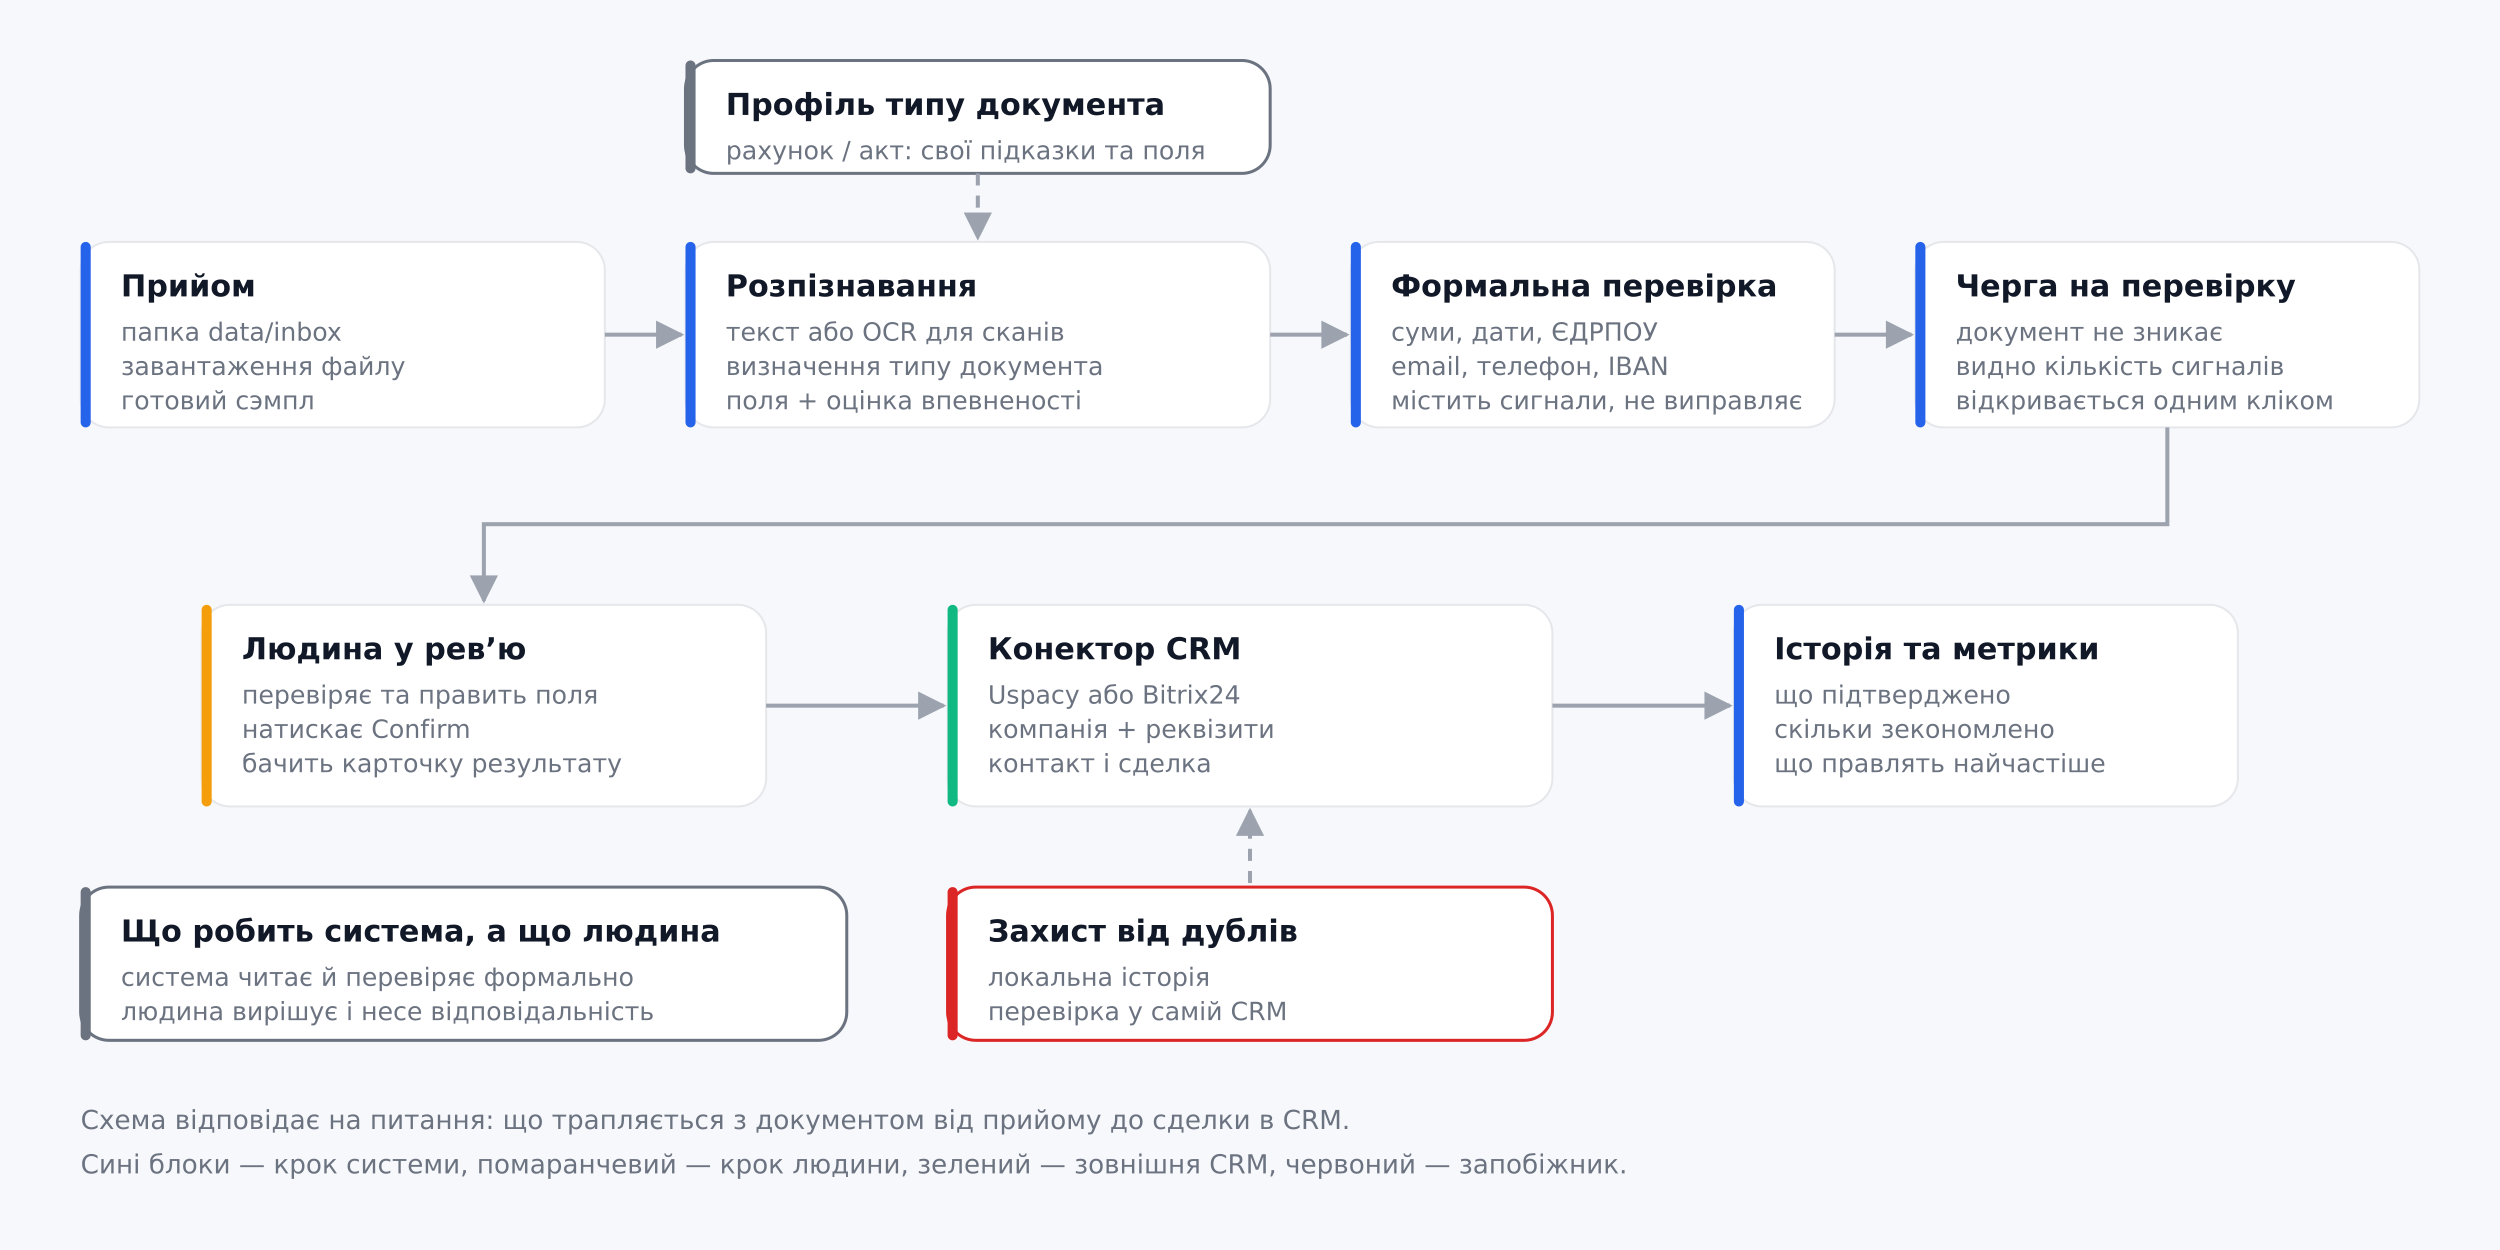
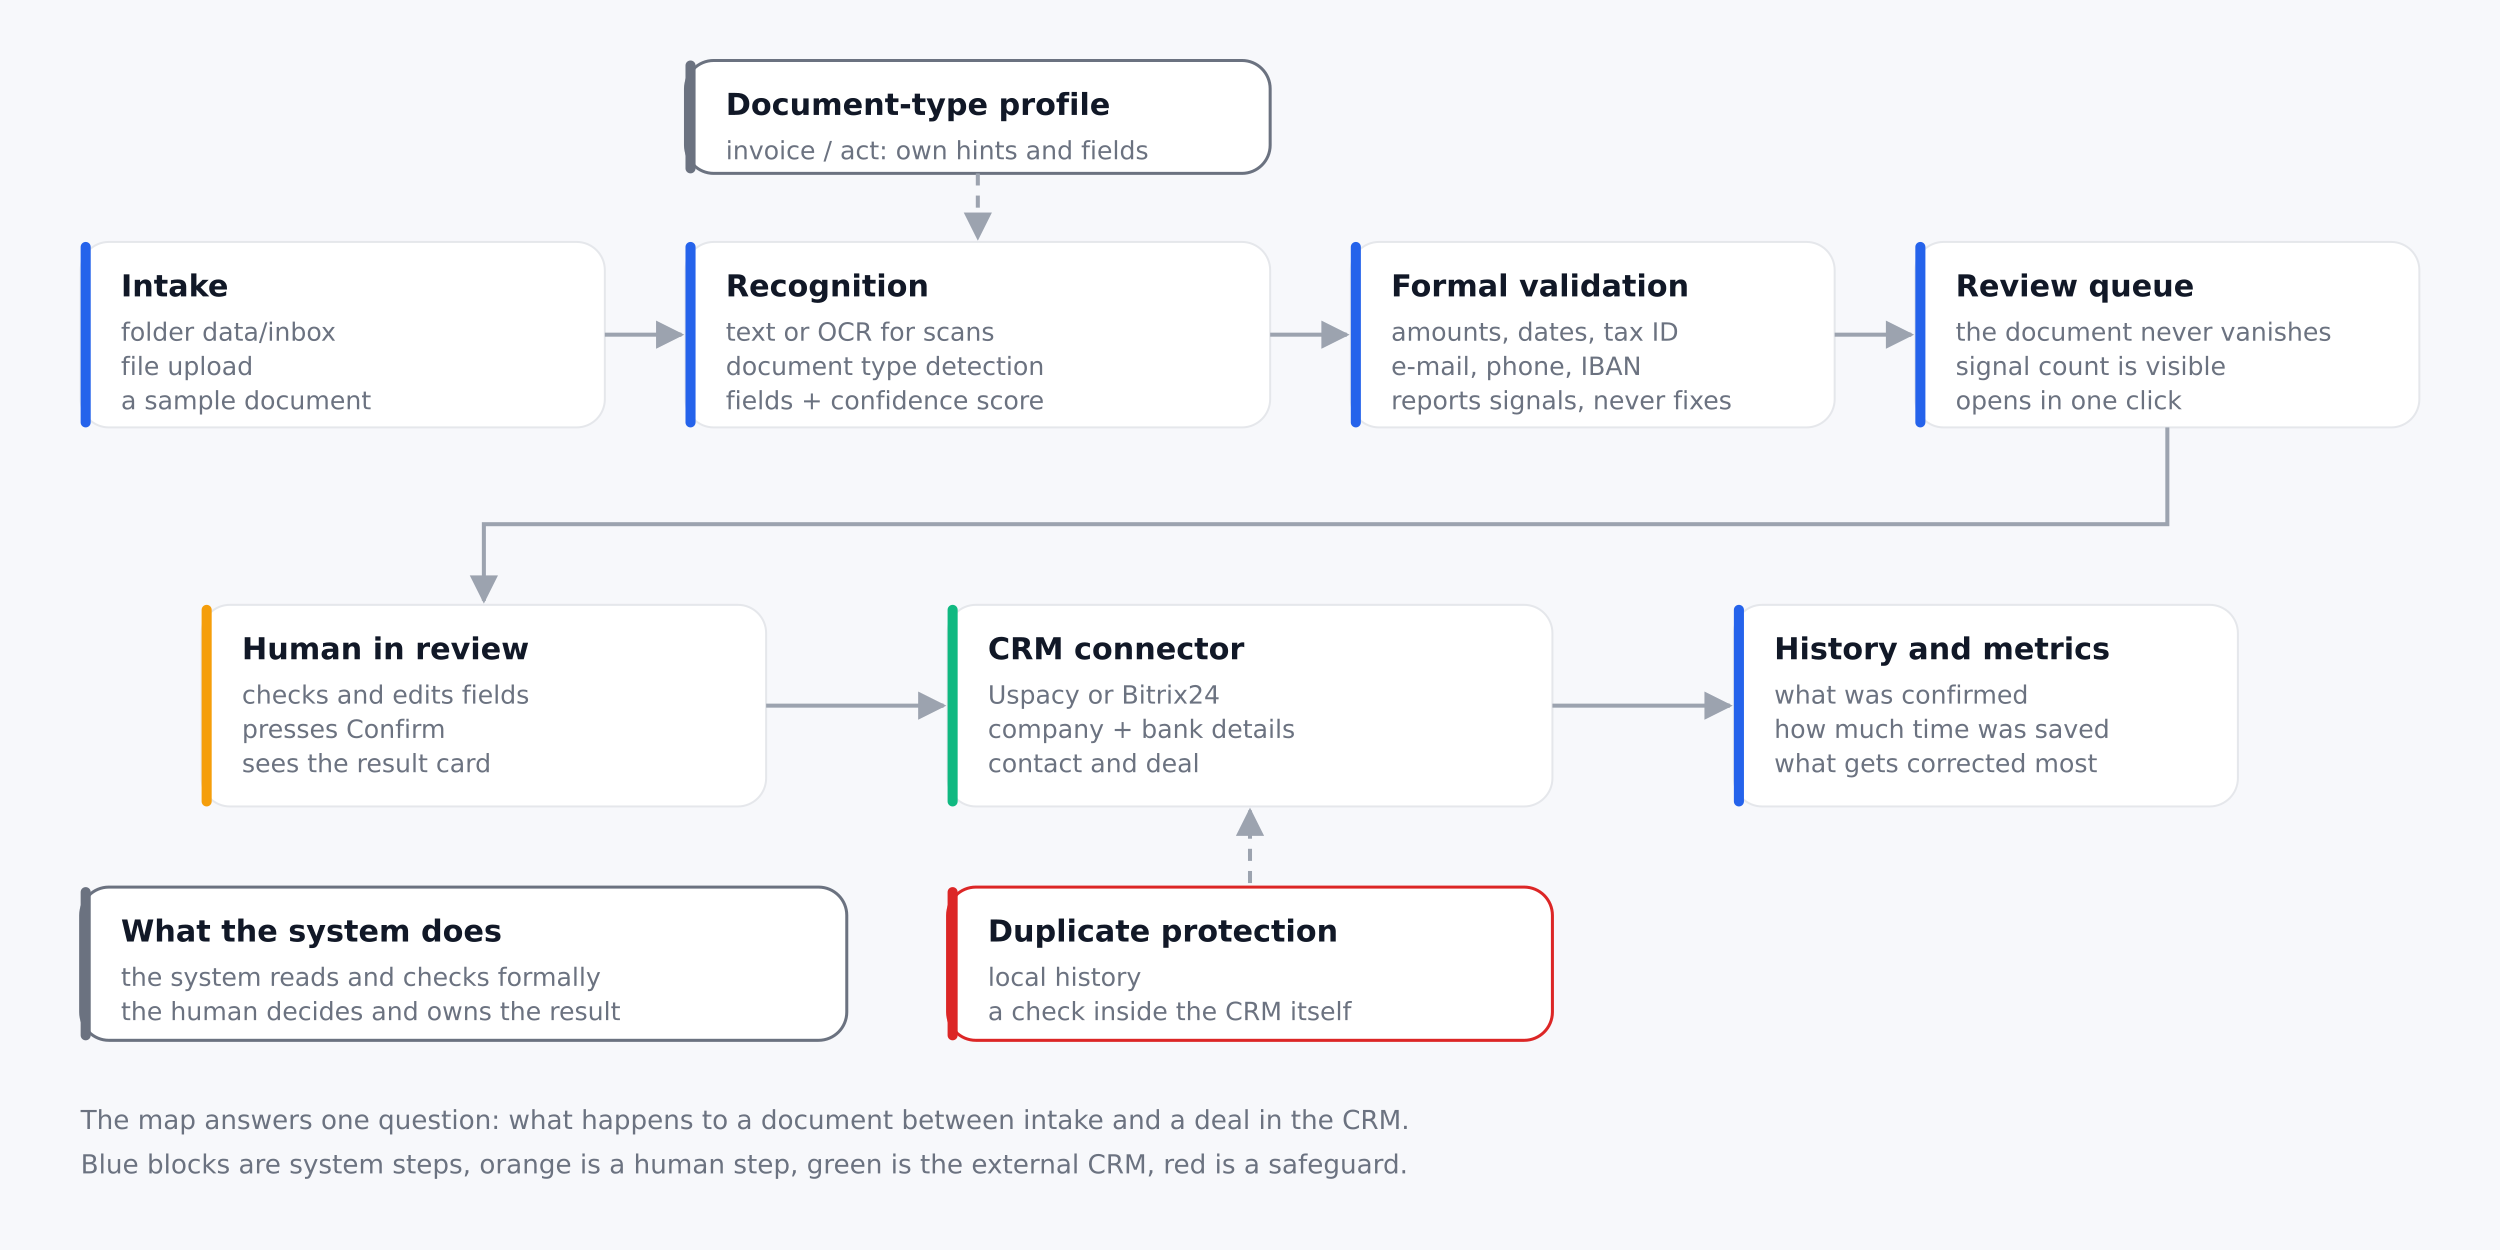
- <svg xmlns="http://www.w3.org/2000/svg" width="1240" height="620" viewBox="0 0 1240 620" role="img" aria-label="DocFlow: шлях документа" font-family="'Carlito','DejaVu Sans',system-ui,sans-serif">
+ <svg xmlns="http://www.w3.org/2000/svg" width="1240" height="620" viewBox="0 0 1240 620" role="img" aria-label="DocFlow: the path of a document" font-family="'Carlito','DejaVu Sans',system-ui,sans-serif">
  <rect width="1240" height="620" fill="#f7f8fb" />
  <defs>
    <marker id="arrow" viewBox="0 0 10 10" refX="9" refY="5" markerWidth="7" markerHeight="7" orient="auto-start-reverse">
      <path d="M 0 0 L 10 5 L 0 10 z" fill="#9ca3af" />
    </marker>
    <marker id="arrow-risk" viewBox="0 0 10 10" refX="9" refY="5" markerWidth="7" markerHeight="7" orient="auto-start-reverse">
      <path d="M 0 0 L 10 5 L 0 10 z" fill="#dc2626" />
    </marker>
    <marker id="arrow-crm" viewBox="0 0 10 10" refX="9" refY="5" markerWidth="7" markerHeight="7" orient="auto-start-reverse">
      <path d="M 0 0 L 10 5 L 0 10 z" fill="#10b981" />
    </marker>
    <marker id="arrow-human" viewBox="0 0 10 10" refX="9" refY="5" markerWidth="7" markerHeight="7" orient="auto-start-reverse">
      <path d="M 0 0 L 10 5 L 0 10 z" fill="#f59e0b" />
    </marker>
  </defs>
  <defs>
    <marker id="arrow" viewBox="0 0 10 10" refX="9" refY="5" markerWidth="7" markerHeight="7" orient="auto-start-reverse">
      <path d="M 0 0 L 10 5 L 0 10 z" fill="#9ca3af" />
    </marker>
    <marker id="arrow-risk" viewBox="0 0 10 10" refX="9" refY="5" markerWidth="7" markerHeight="7" orient="auto-start-reverse">
      <path d="M 0 0 L 10 5 L 0 10 z" fill="#dc2626" />
    </marker>
    <marker id="arrow-crm" viewBox="0 0 10 10" refX="9" refY="5" markerWidth="7" markerHeight="7" orient="auto-start-reverse">
      <path d="M 0 0 L 10 5 L 0 10 z" fill="#10b981" />
    </marker>
    <marker id="arrow-human" viewBox="0 0 10 10" refX="9" refY="5" markerWidth="7" markerHeight="7" orient="auto-start-reverse">
      <path d="M 0 0 L 10 5 L 0 10 z" fill="#f59e0b" />
    </marker>
  </defs>
  <rect x="40" y="120" width="260" height="92" rx="14" fill="#ffffff" stroke="#e5e7eb" stroke-width="1" />
  <rect x="40" y="120" width="5" height="92" rx="2.5" fill="#2563eb" />
-   <text x="60" y="147" font-size="15" font-weight="600" fill="#111827">Прийом</text>
-   <text x="60" y="169" font-size="12.5" fill="#6b7280">папка data/inbox</text>
-   <text x="60" y="186" font-size="12.5" fill="#6b7280">завантаження файлу</text>
-   <text x="60" y="203" font-size="12.5" fill="#6b7280">готовий сэмпл</text>
+   <text x="60" y="147" font-size="15" font-weight="600" fill="#111827">Intake</text>
+   <text x="60" y="169" font-size="12.5" fill="#6b7280">folder data/inbox</text>
+   <text x="60" y="186" font-size="12.5" fill="#6b7280">file upload</text>
+   <text x="60" y="203" font-size="12.5" fill="#6b7280">a sample document</text>
  <rect x="340" y="120" width="290" height="92" rx="14" fill="#ffffff" stroke="#e5e7eb" stroke-width="1" />
  <rect x="340" y="120" width="5" height="92" rx="2.5" fill="#2563eb" />
-   <text x="360" y="147" font-size="15" font-weight="600" fill="#111827">Розпізнавання</text>
-   <text x="360" y="169" font-size="12.5" fill="#6b7280">текст або OCR для сканів</text>
-   <text x="360" y="186" font-size="12.5" fill="#6b7280">визначення типу документа</text>
-   <text x="360" y="203" font-size="12.5" fill="#6b7280">поля + оцінка впевненості</text>
+   <text x="360" y="147" font-size="15" font-weight="600" fill="#111827">Recognition</text>
+   <text x="360" y="169" font-size="12.5" fill="#6b7280">text or OCR for scans</text>
+   <text x="360" y="186" font-size="12.5" fill="#6b7280">document type detection</text>
+   <text x="360" y="203" font-size="12.5" fill="#6b7280">fields + confidence score</text>
  <rect x="670" y="120" width="240" height="92" rx="14" fill="#ffffff" stroke="#e5e7eb" stroke-width="1" />
  <rect x="670" y="120" width="5" height="92" rx="2.5" fill="#2563eb" />
-   <text x="690" y="147" font-size="15" font-weight="600" fill="#111827">Формальна перевірка</text>
-   <text x="690" y="169" font-size="12.5" fill="#6b7280">суми, дати, ЄДРПОУ</text>
-   <text x="690" y="186" font-size="12.5" fill="#6b7280">email, телефон, IBAN</text>
-   <text x="690" y="203" font-size="12.5" fill="#6b7280">містить сигнали, не виправляє</text>
+   <text x="690" y="147" font-size="15" font-weight="600" fill="#111827">Formal validation</text>
+   <text x="690" y="169" font-size="12.5" fill="#6b7280">amounts, dates, tax ID</text>
+   <text x="690" y="186" font-size="12.5" fill="#6b7280">e-mail, phone, IBAN</text>
+   <text x="690" y="203" font-size="12.5" fill="#6b7280">reports signals, never fixes</text>
  <rect x="950" y="120" width="250" height="92" rx="14" fill="#ffffff" stroke="#e5e7eb" stroke-width="1" />
  <rect x="950" y="120" width="5" height="92" rx="2.5" fill="#2563eb" />
-   <text x="970" y="147" font-size="15" font-weight="600" fill="#111827">Черга на перевірку</text>
-   <text x="970" y="169" font-size="12.5" fill="#6b7280">документ не зникає</text>
-   <text x="970" y="186" font-size="12.5" fill="#6b7280">видно кількість сигналів</text>
-   <text x="970" y="203" font-size="12.5" fill="#6b7280">відкривається одним кліком</text>
+   <text x="970" y="147" font-size="15" font-weight="600" fill="#111827">Review queue</text>
+   <text x="970" y="169" font-size="12.5" fill="#6b7280">the document never vanishes</text>
+   <text x="970" y="186" font-size="12.5" fill="#6b7280">signal count is visible</text>
+   <text x="970" y="203" font-size="12.5" fill="#6b7280">opens in one click</text>
  <path d="M 300 166 L 338 166" fill="none" stroke="#9ca3af" stroke-width="2" marker-end="url(#arrow)" />
  <path d="M 630 166 L 668 166" fill="none" stroke="#9ca3af" stroke-width="2" marker-end="url(#arrow)" />
  <path d="M 910 166 L 948 166" fill="none" stroke="#9ca3af" stroke-width="2" marker-end="url(#arrow)" />
  <rect x="340" y="30" width="290" height="56" rx="14" fill="#ffffff" stroke="#6b7280" stroke-width="1.5" />
  <rect x="340" y="30" width="5" height="56" rx="2.5" fill="#6b7280" />
-   <text x="360" y="57" font-size="15" font-weight="600" fill="#111827">Профіль типу документа</text>
-   <text x="360" y="79" font-size="12.5" fill="#6b7280">рахунок / акт: свої підказки та поля</text>
+   <text x="360" y="57" font-size="15" font-weight="600" fill="#111827">Document-type profile</text>
+   <text x="360" y="79" font-size="12.5" fill="#6b7280">invoice / act: own hints and fields</text>
  <path d="M 485 86 L 485 118" fill="none" stroke="#9ca3af" stroke-width="2" stroke-dasharray="6 5" marker-end="url(#arrow)" />
  <rect x="100" y="300" width="280" height="100" rx="14" fill="#ffffff" stroke="#e5e7eb" stroke-width="1" />
  <rect x="100" y="300" width="5" height="100" rx="2.5" fill="#f59e0b" />
-   <text x="120" y="327" font-size="15" font-weight="600" fill="#111827">Людина у ревʼю</text>
-   <text x="120" y="349" font-size="12.5" fill="#6b7280">перевіряє та править поля</text>
-   <text x="120" y="366" font-size="12.5" fill="#6b7280">натискає Confirm</text>
-   <text x="120" y="383" font-size="12.5" fill="#6b7280">бачить карточку результату</text>
+   <text x="120" y="327" font-size="15" font-weight="600" fill="#111827">Human in review</text>
+   <text x="120" y="349" font-size="12.5" fill="#6b7280">checks and edits fields</text>
+   <text x="120" y="366" font-size="12.5" fill="#6b7280">presses Confirm</text>
+   <text x="120" y="383" font-size="12.5" fill="#6b7280">sees the result card</text>
  <rect x="470" y="300" width="300" height="100" rx="14" fill="#ffffff" stroke="#e5e7eb" stroke-width="1" />
  <rect x="470" y="300" width="5" height="100" rx="2.5" fill="#10b981" />
-   <text x="490" y="327" font-size="15" font-weight="600" fill="#111827">Конектор CRM</text>
-   <text x="490" y="349" font-size="12.5" fill="#6b7280">Uspacy або Bitrix24</text>
-   <text x="490" y="366" font-size="12.5" fill="#6b7280">компанія + реквізити</text>
-   <text x="490" y="383" font-size="12.5" fill="#6b7280">контакт і сделка</text>
+   <text x="490" y="327" font-size="15" font-weight="600" fill="#111827">CRM connector</text>
+   <text x="490" y="349" font-size="12.5" fill="#6b7280">Uspacy or Bitrix24</text>
+   <text x="490" y="366" font-size="12.5" fill="#6b7280">company + bank details</text>
+   <text x="490" y="383" font-size="12.5" fill="#6b7280">contact and deal</text>
  <rect x="860" y="300" width="250" height="100" rx="14" fill="#ffffff" stroke="#e5e7eb" stroke-width="1" />
  <rect x="860" y="300" width="5" height="100" rx="2.5" fill="#2563eb" />
-   <text x="880" y="327" font-size="15" font-weight="600" fill="#111827">Історія та метрики</text>
-   <text x="880" y="349" font-size="12.5" fill="#6b7280">що підтверджено</text>
-   <text x="880" y="366" font-size="12.5" fill="#6b7280">скільки зекономлено</text>
-   <text x="880" y="383" font-size="12.5" fill="#6b7280">що правлять найчастіше</text>
+   <text x="880" y="327" font-size="15" font-weight="600" fill="#111827">History and metrics</text>
+   <text x="880" y="349" font-size="12.5" fill="#6b7280">what was confirmed</text>
+   <text x="880" y="366" font-size="12.5" fill="#6b7280">how much time was saved</text>
+   <text x="880" y="383" font-size="12.5" fill="#6b7280">what gets corrected most</text>
  <path d="M 1075 212 L 1075 260 L 240 260 L 240 298" fill="none" stroke="#9ca3af" stroke-width="2" marker-end="url(#arrow)" />
  <path d="M 380 350 L 468 350" fill="none" stroke="#9ca3af" stroke-width="2" marker-end="url(#arrow)" />
  <path d="M 770 350 L 858 350" fill="none" stroke="#9ca3af" stroke-width="2" marker-end="url(#arrow)" />
  <rect x="470" y="440" width="300" height="76" rx="14" fill="#ffffff" stroke="#dc2626" stroke-width="1.5" />
  <rect x="470" y="440" width="5" height="76" rx="2.5" fill="#dc2626" />
-   <text x="490" y="467" font-size="15" font-weight="600" fill="#111827">Захист від дублів</text>
-   <text x="490" y="489" font-size="12.5" fill="#6b7280">локальна історія</text>
-   <text x="490" y="506" font-size="12.5" fill="#6b7280">перевірка у самій CRM</text>
+   <text x="490" y="467" font-size="15" font-weight="600" fill="#111827">Duplicate protection</text>
+   <text x="490" y="489" font-size="12.5" fill="#6b7280">local history</text>
+   <text x="490" y="506" font-size="12.5" fill="#6b7280">a check inside the CRM itself</text>
  <path d="M 620 438 L 620 402" fill="none" stroke="#9ca3af" stroke-width="2" stroke-dasharray="6 5" marker-end="url(#arrow)" />
  <rect x="40" y="440" width="380" height="76" rx="14" fill="#ffffff" stroke="#6b7280" stroke-width="1.5" />
  <rect x="40" y="440" width="5" height="76" rx="2.5" fill="#6b7280" />
-   <text x="60" y="467" font-size="15" font-weight="600" fill="#111827">Що робить система, а що людина</text>
-   <text x="60" y="489" font-size="12.5" fill="#6b7280">система читає й перевіряє формально</text>
-   <text x="60" y="506" font-size="12.5" fill="#6b7280">людина вирішує і несе відповідальність</text>
-   <text x="40" y="560" font-size="13" fill="#6b7280">Схема відповідає на питання: що трапляється з документом від прийому до сделки в CRM.</text>
-   <text x="40" y="582" font-size="13" fill="#6b7280">Сині блоки — крок системи, помаранчевий — крок людини, зелений — зовнішня CRM, червоний — запобіжник.</text>
+   <text x="60" y="467" font-size="15" font-weight="600" fill="#111827">What the system does</text>
+   <text x="60" y="489" font-size="12.5" fill="#6b7280">the system reads and checks formally</text>
+   <text x="60" y="506" font-size="12.5" fill="#6b7280">the human decides and owns the result</text>
+   <text x="40" y="560" font-size="13" fill="#6b7280">The map answers one question: what happens to a document between intake and a deal in the CRM.</text>
+   <text x="40" y="582" font-size="13" fill="#6b7280">Blue blocks are system steps, orange is a human step, green is the external CRM, red is a safeguard.</text>
</svg>
